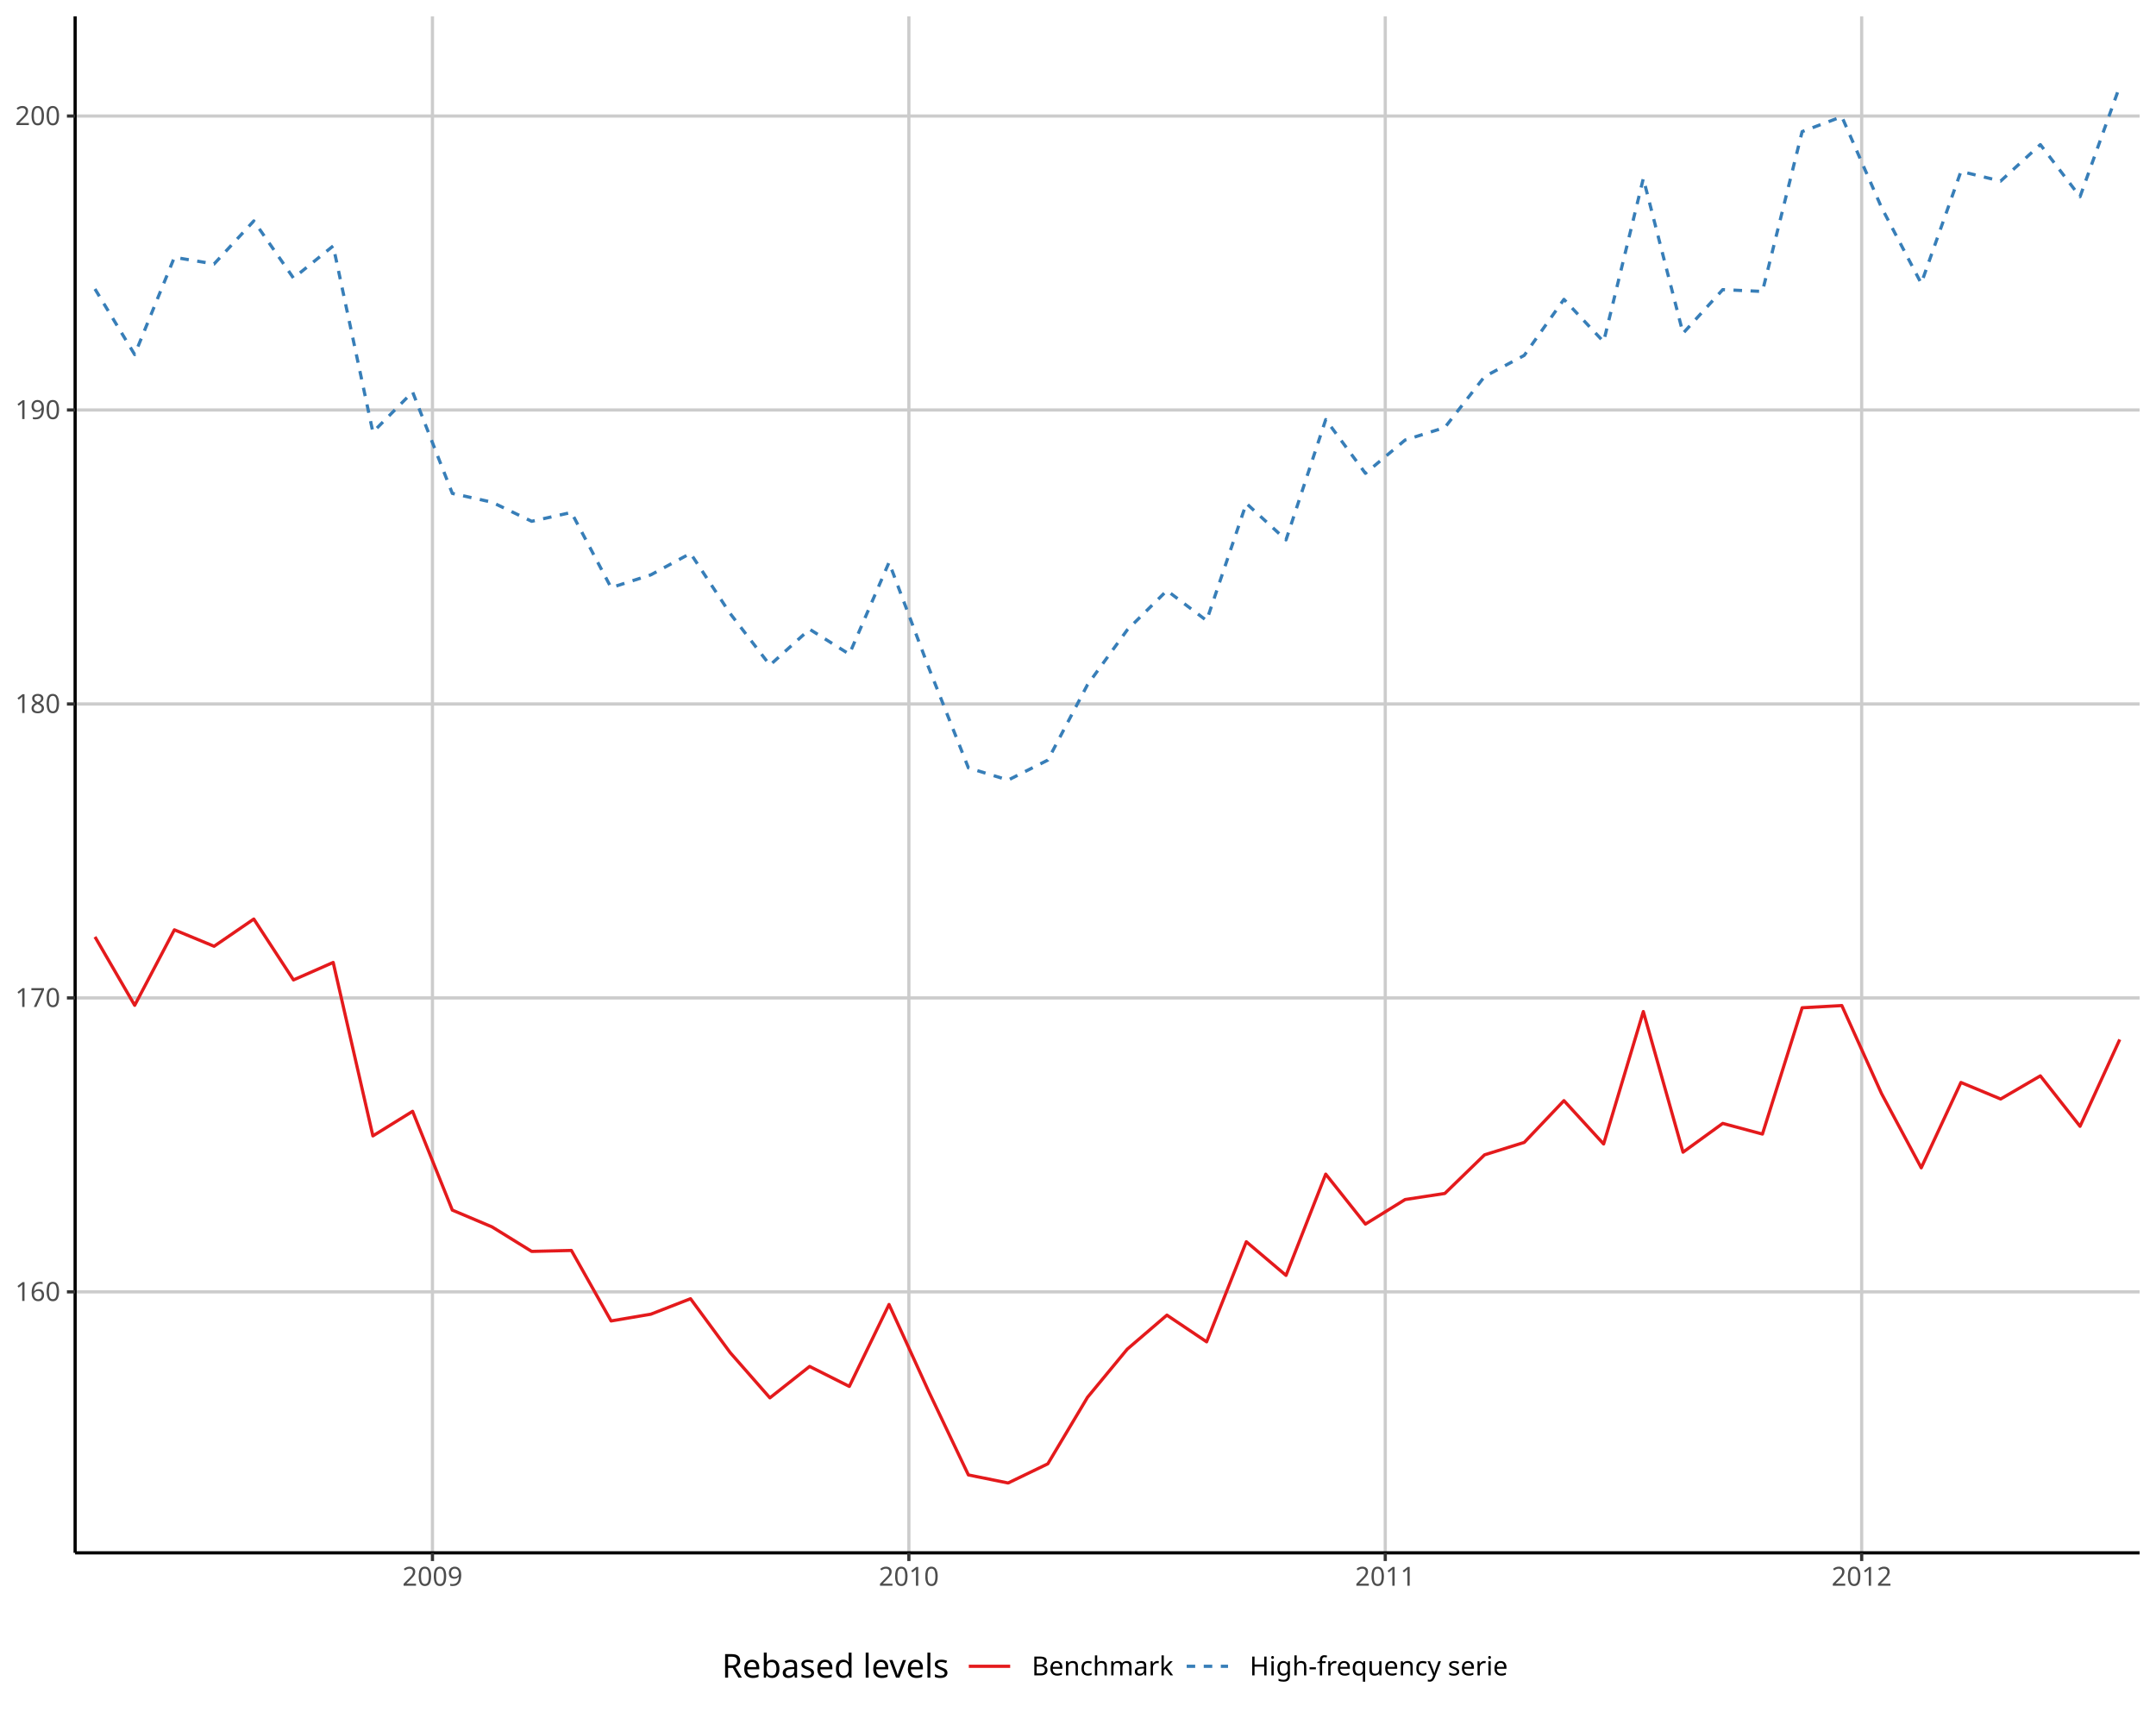
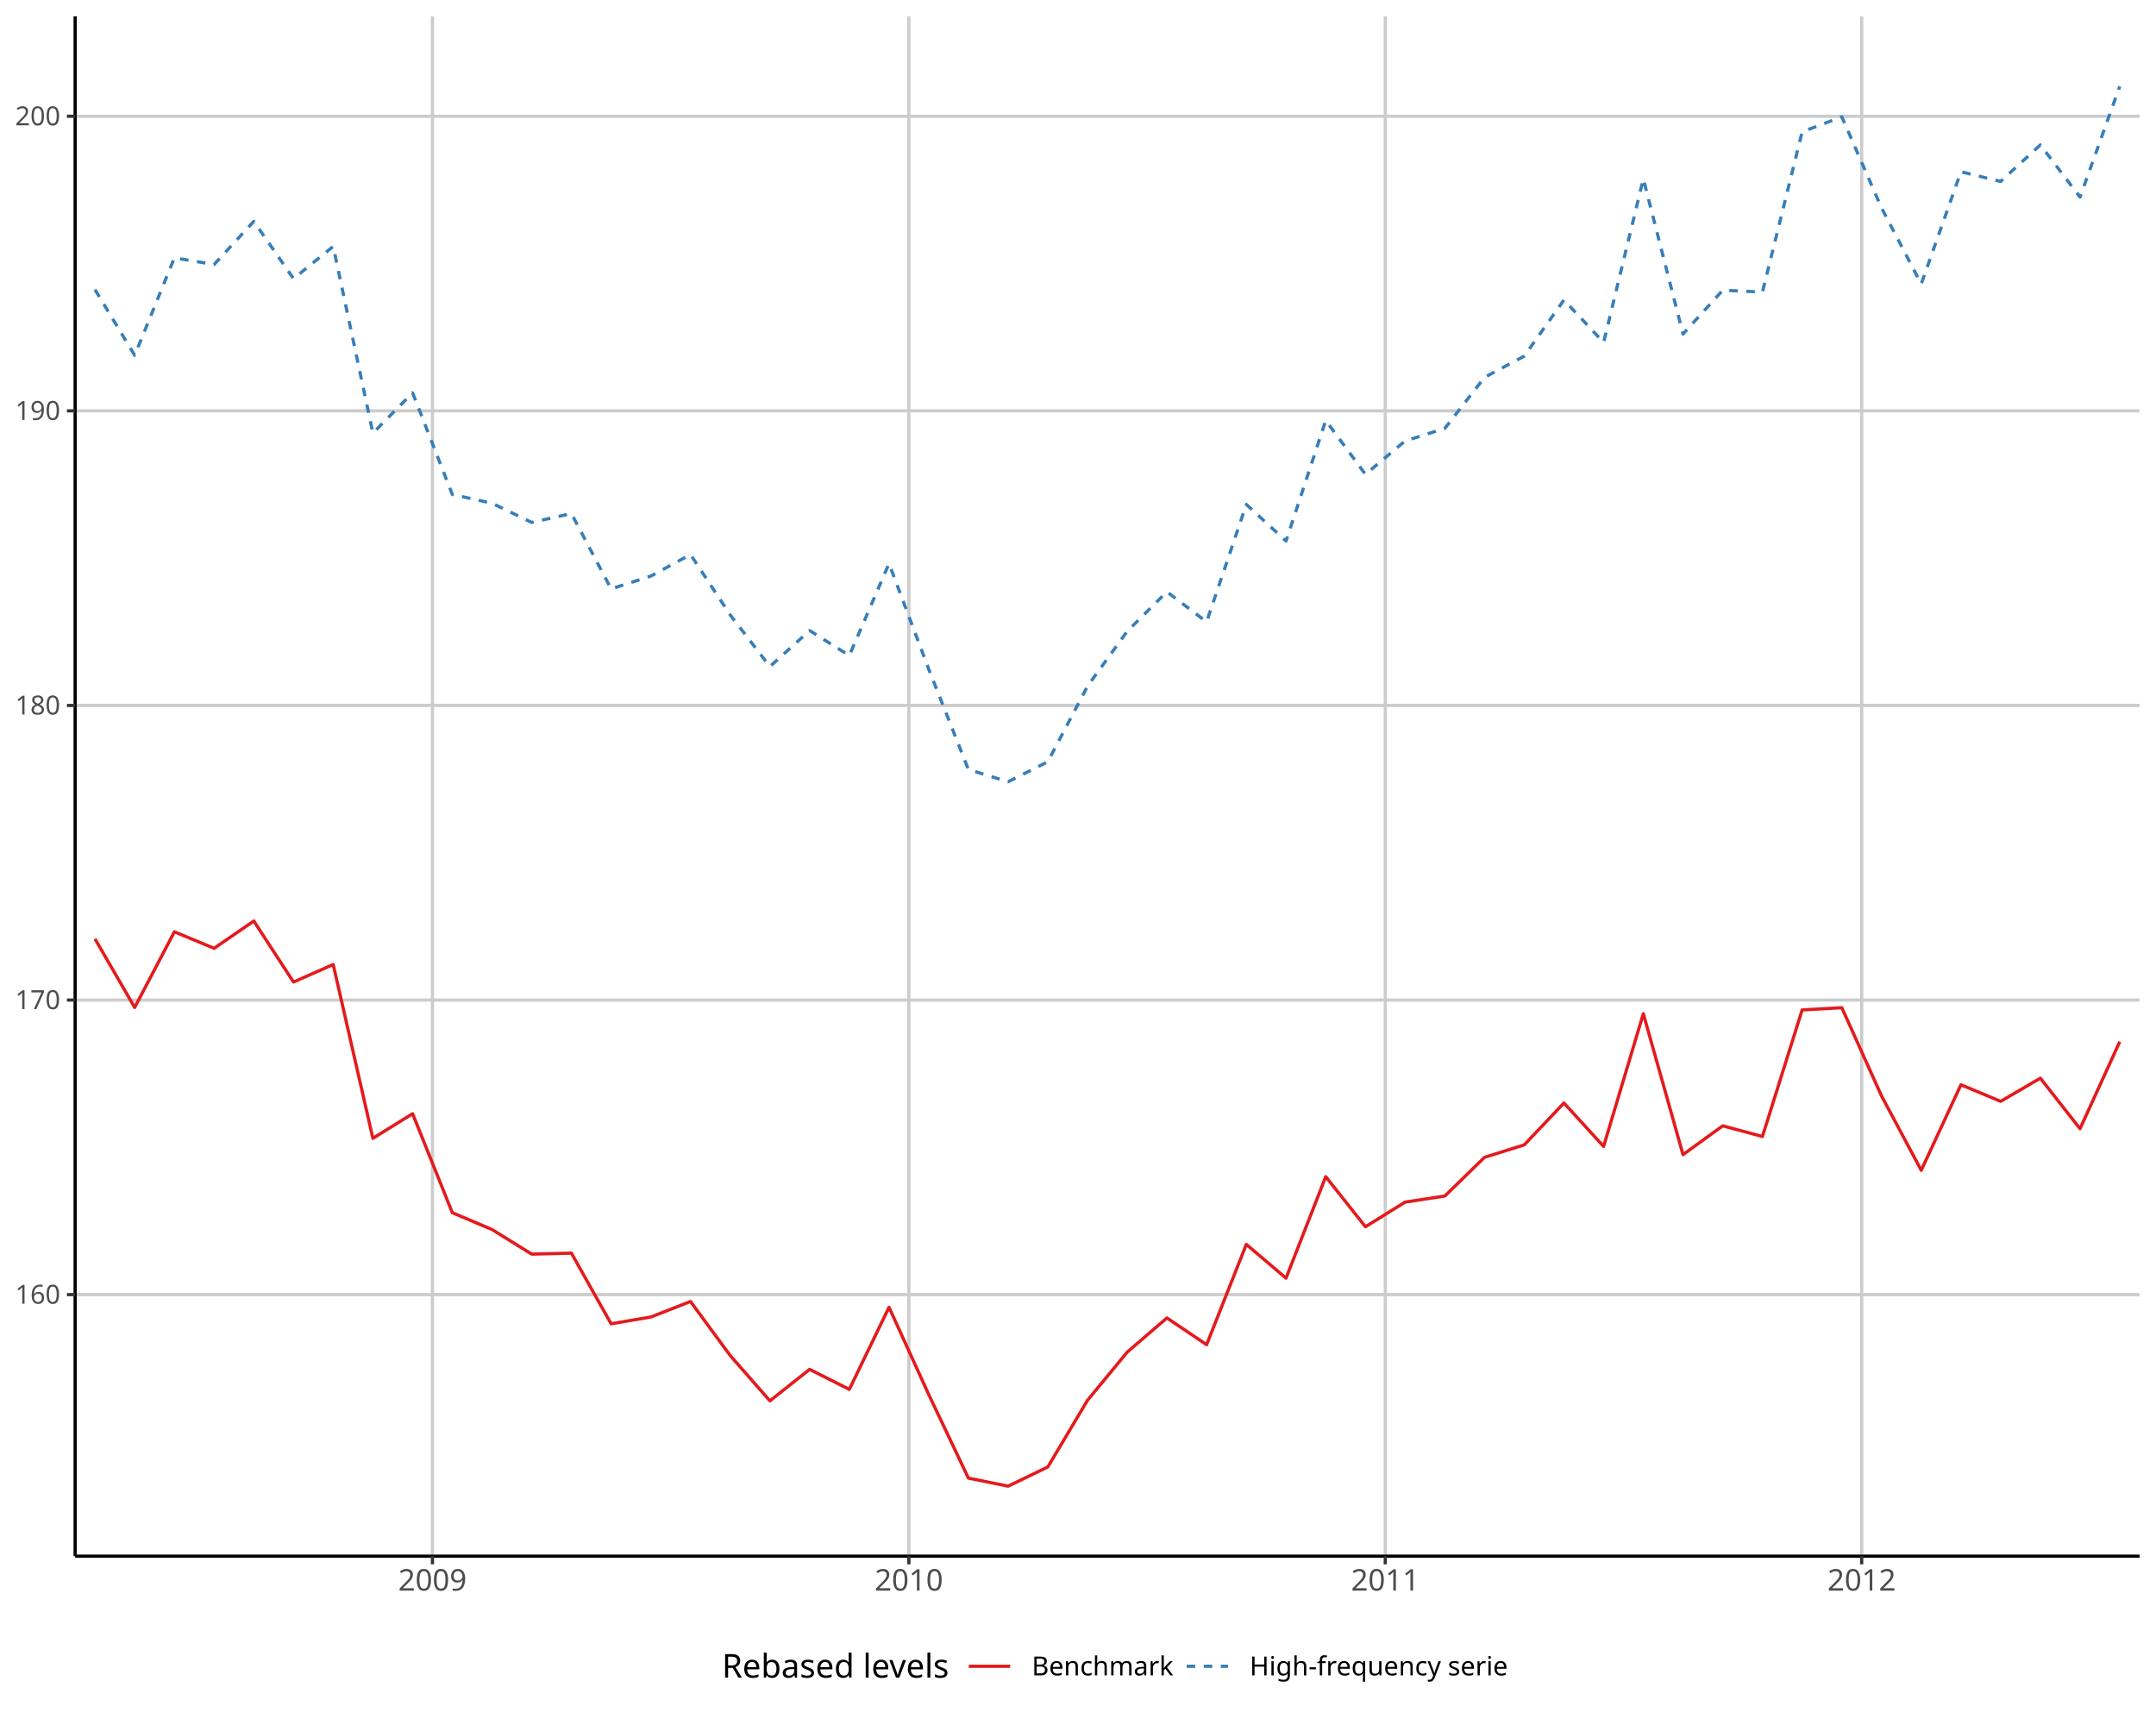
<svg xmlns="http://www.w3.org/2000/svg" class="svglite" data-engine-version="2.0" width="720.00pt" height="576.00pt" viewBox="0 0 720.00 576.00">
  <defs>
    <style type="text/css">
    .svglite line, .svglite polyline, .svglite polygon, .svglite path, .svglite rect, .svglite circle {
      fill: none;
      stroke: #000000;
      stroke-linecap: round;
      stroke-linejoin: round;
      stroke-miterlimit: 10.00;
    }
  </style>
  </defs>
  <rect width="100%" height="100%" style="stroke: none; fill: #FFFFFF;" />
  <defs>
    <clipPath id="cpMC4wMHw3MjAuMDB8MC4wMHw1NzYuMDA=">
      <rect x="0.00" y="0.00" width="720.00" height="576.00" />
    </clipPath>
  </defs>
  <g clip-path="url(#cpMC4wMHw3MjAuMDB8MC4wMHw1NzYuMDA=)">
    <rect x="0.00" y="0.00" width="720.00" height="576.00" style="stroke-width: 1.07; stroke: #FFFFFF; fill: #FFFFFF;" />
  </g>
  <defs>
-     <clipPath id="cpMjUuMDl8NzE0LjUyfDUuNDh8NTE4LjUx">
-       <rect x="25.09" y="5.48" width="689.43" height="513.03" />
+     <clipPath id="cpMjUuMDl8NzE0LjUyfDUuNDh8NTE5LjYz">
+       <rect x="25.09" y="5.48" width="689.43" height="514.15" />
    </clipPath>
  </defs>
-   <g clip-path="url(#cpMjUuMDl8NzE0LjUyfDUuNDh8NTE4LjUx)">
-     <rect x="25.09" y="5.48" width="689.43" height="513.03" style="stroke-width: 1.07; stroke: none; fill: #FFFFFF;" />
-     <polyline points="25.09,431.37 714.52,431.37 " style="stroke-width: 1.07; stroke: #CCCCCC; stroke-linecap: butt;" />
-     <polyline points="25.09,333.21 714.52,333.21 " style="stroke-width: 1.07; stroke: #CCCCCC; stroke-linecap: butt;" />
-     <polyline points="25.09,235.06 714.52,235.06 " style="stroke-width: 1.07; stroke: #CCCCCC; stroke-linecap: butt;" />
-     <polyline points="25.09,136.90 714.52,136.90 " style="stroke-width: 1.07; stroke: #CCCCCC; stroke-linecap: butt;" />
-     <polyline points="25.09,38.74 714.52,38.74 " style="stroke-width: 1.07; stroke: #CCCCCC; stroke-linecap: butt;" />
-     <polyline points="144.42,518.51 144.42,5.48 " style="stroke-width: 1.07; stroke: #CCCCCC; stroke-linecap: butt;" />
-     <polyline points="303.52,518.51 303.52,5.48 " style="stroke-width: 1.07; stroke: #CCCCCC; stroke-linecap: butt;" />
-     <polyline points="462.61,518.51 462.61,5.48 " style="stroke-width: 1.07; stroke: #CCCCCC; stroke-linecap: butt;" />
-     <polyline points="621.71,518.51 621.71,5.48 " style="stroke-width: 1.07; stroke: #CCCCCC; stroke-linecap: butt;" />
-     <polyline points="31.72,312.83 44.98,335.69 58.24,310.48 71.50,315.97 84.76,306.88 98.01,327.21 111.27,321.37 124.53,379.29 137.79,371.08 151.05,404.07 164.31,409.67 177.56,417.86 190.82,417.54 204.08,441.08 217.34,438.83 230.60,433.66 243.85,451.66 257.11,466.76 270.37,456.27 283.63,462.94 296.89,435.58 310.15,464.65 323.40,492.50 336.66,495.19 349.92,488.79 363.18,466.57 376.44,450.51 389.69,439.14 402.95,448.05 416.21,414.63 429.47,425.87 442.73,392.06 455.99,408.74 469.24,400.54 482.50,398.51 495.76,385.62 509.02,381.47 522.28,367.52 535.53,381.99 548.79,337.77 562.05,384.73 575.31,375.12 588.57,378.68 601.83,336.51 615.08,335.77 628.34,365.16 641.60,389.95 654.86,361.45 668.12,366.97 681.38,359.25 694.63,376.09 707.89,347.10 " style="stroke-width: 1.07; stroke: #E41A1C; stroke-linecap: butt;" />
-     <polyline points="31.72,96.50 44.98,118.40 58.24,85.92 71.50,88.14 84.76,73.77 98.01,92.86 111.27,82.12 124.53,144.31 137.79,130.89 151.05,164.75 164.31,167.69 177.56,174.07 190.82,171.11 204.08,196.22 217.34,191.95 230.60,184.77 243.85,204.88 257.11,222.10 270.37,210.11 283.63,218.44 296.89,187.80 310.15,222.96 323.40,256.40 336.66,260.48 349.92,253.81 363.18,228.63 376.44,210.34 389.69,197.19 402.95,207.22 416.21,168.08 429.47,180.28 442.73,140.10 455.99,158.05 469.24,146.93 482.50,142.75 495.76,125.75 509.02,118.67 522.28,99.96 535.53,114.11 548.79,59.60 562.05,111.30 575.31,96.71 588.57,97.32 601.83,43.94 615.08,38.95 628.34,69.28 641.60,94.63 654.86,57.24 668.12,60.46 681.38,48.29 694.63,65.68 707.89,28.80 " style="stroke-width: 1.07; stroke: #377EB8; stroke-dasharray: 2.85,2.85; stroke-linecap: butt;" />
+   <g clip-path="url(#cpMjUuMDl8NzE0LjUyfDUuNDh8NTE5LjYz)">
+     <rect x="25.09" y="5.48" width="689.43" height="514.15" style="stroke-width: 1.07; stroke: none; fill: #FFFFFF;" />
+     <polyline points="25.09,432.29 714.52,432.29 " style="stroke-width: 1.07; stroke: #CCCCCC; stroke-linecap: butt;" />
+     <polyline points="25.09,333.92 714.52,333.92 " style="stroke-width: 1.07; stroke: #CCCCCC; stroke-linecap: butt;" />
+     <polyline points="25.09,235.56 714.52,235.56 " style="stroke-width: 1.07; stroke: #CCCCCC; stroke-linecap: butt;" />
+     <polyline points="25.09,137.19 714.52,137.19 " style="stroke-width: 1.07; stroke: #CCCCCC; stroke-linecap: butt;" />
+     <polyline points="25.09,38.82 714.52,38.82 " style="stroke-width: 1.07; stroke: #CCCCCC; stroke-linecap: butt;" />
+     <polyline points="144.42,519.63 144.42,5.48 " style="stroke-width: 1.07; stroke: #CCCCCC; stroke-linecap: butt;" />
+     <polyline points="303.52,519.63 303.52,5.48 " style="stroke-width: 1.07; stroke: #CCCCCC; stroke-linecap: butt;" />
+     <polyline points="462.61,519.63 462.61,5.48 " style="stroke-width: 1.07; stroke: #CCCCCC; stroke-linecap: butt;" />
+     <polyline points="621.71,519.63 621.71,5.48 " style="stroke-width: 1.07; stroke: #CCCCCC; stroke-linecap: butt;" />
+     <polyline points="31.72,313.50 44.98,336.41 58.24,311.14 71.50,316.65 84.76,307.54 98.01,327.91 111.27,322.06 124.53,380.10 137.79,371.88 151.05,404.93 164.31,410.55 177.56,418.76 190.82,418.44 204.08,442.03 217.34,439.77 230.60,434.59 243.85,452.63 257.11,467.76 270.37,457.25 283.63,463.93 296.89,436.52 310.15,465.65 323.40,493.56 336.66,496.25 349.92,489.84 363.18,467.57 376.44,451.48 389.69,440.08 402.95,449.01 416.21,415.52 429.47,426.79 442.73,392.90 455.99,409.62 469.24,401.40 482.50,399.37 495.76,386.45 509.02,382.29 522.28,368.31 535.53,382.81 548.79,338.49 562.05,385.55 575.31,375.93 588.57,379.49 601.83,337.23 615.08,336.49 628.34,365.95 641.60,390.78 654.86,362.22 668.12,367.75 681.38,360.02 694.63,376.90 707.89,347.84 " style="stroke-width: 1.07; stroke: #E41A1C; stroke-linecap: butt;" />
+     <polyline points="31.72,96.70 44.98,118.64 58.24,86.10 71.50,88.32 84.76,73.92 98.01,93.05 111.27,82.29 124.53,144.61 137.79,131.16 151.05,165.10 164.31,168.04 177.56,174.44 190.82,171.48 204.08,196.63 217.34,192.36 230.60,185.16 243.85,205.32 257.11,222.58 270.37,210.55 283.63,218.90 296.89,188.19 310.15,223.44 323.40,256.94 336.66,261.04 349.92,254.35 363.18,229.12 376.44,210.79 389.69,197.61 402.95,207.66 416.21,168.44 429.47,180.66 442.73,140.40 455.99,158.39 469.24,147.24 482.50,143.04 495.76,126.01 509.02,118.91 522.28,100.17 535.53,114.35 548.79,59.72 562.05,111.53 575.31,96.91 588.57,97.52 601.83,44.02 615.08,39.02 628.34,69.42 641.60,94.82 654.86,57.35 668.12,60.58 681.38,48.38 694.63,65.81 707.89,28.85 " style="stroke-width: 1.07; stroke: #377EB8; stroke-dasharray: 2.85,2.85; stroke-linecap: butt;" />
  </g>
  <g clip-path="url(#cpMC4wMHw3MjAuMDB8MC4wMHw1NzYuMDA=)">
-     <polyline points="25.09,518.51 25.09,5.48 " style="stroke-width: 1.07; stroke-linecap: butt;" />
-     <text x="20.16" y="434.40" text-anchor="end" style="font-size: 8.80px; fill: #4D4D4D; font-family: sans;" textLength="14.68px" lengthAdjust="spacingAndGlyphs">160</text>
-     <text x="20.16" y="336.24" text-anchor="end" style="font-size: 8.80px; fill: #4D4D4D; font-family: sans;" textLength="14.68px" lengthAdjust="spacingAndGlyphs">170</text>
-     <text x="20.16" y="238.08" text-anchor="end" style="font-size: 8.80px; fill: #4D4D4D; font-family: sans;" textLength="14.68px" lengthAdjust="spacingAndGlyphs">180</text>
-     <text x="20.16" y="139.93" text-anchor="end" style="font-size: 8.80px; fill: #4D4D4D; font-family: sans;" textLength="14.68px" lengthAdjust="spacingAndGlyphs">190</text>
-     <text x="20.16" y="41.77" text-anchor="end" style="font-size: 8.80px; fill: #4D4D4D; font-family: sans;" textLength="14.68px" lengthAdjust="spacingAndGlyphs">200</text>
-     <polyline points="22.35,431.37 25.09,431.37 " style="stroke-width: 1.07; stroke: #333333; stroke-linecap: butt;" />
-     <polyline points="22.35,333.21 25.09,333.21 " style="stroke-width: 1.07; stroke: #333333; stroke-linecap: butt;" />
-     <polyline points="22.35,235.06 25.09,235.06 " style="stroke-width: 1.07; stroke: #333333; stroke-linecap: butt;" />
-     <polyline points="22.35,136.90 25.09,136.90 " style="stroke-width: 1.07; stroke: #333333; stroke-linecap: butt;" />
-     <polyline points="22.35,38.74 25.09,38.74 " style="stroke-width: 1.07; stroke: #333333; stroke-linecap: butt;" />
-     <polyline points="25.09,518.51 714.52,518.51 " style="stroke-width: 1.07; stroke-linecap: butt;" />
-     <polyline points="144.42,521.25 144.42,518.51 " style="stroke-width: 1.07; stroke: #333333; stroke-linecap: butt;" />
-     <polyline points="303.52,521.25 303.52,518.51 " style="stroke-width: 1.07; stroke: #333333; stroke-linecap: butt;" />
-     <polyline points="462.61,521.25 462.61,518.51 " style="stroke-width: 1.07; stroke: #333333; stroke-linecap: butt;" />
-     <polyline points="621.71,521.25 621.71,518.51 " style="stroke-width: 1.07; stroke: #333333; stroke-linecap: butt;" />
-     <text x="144.42" y="529.50" text-anchor="middle" style="font-size: 8.80px; fill: #4D4D4D; font-family: sans;" textLength="19.58px" lengthAdjust="spacingAndGlyphs">2009</text>
-     <text x="303.52" y="529.50" text-anchor="middle" style="font-size: 8.80px; fill: #4D4D4D; font-family: sans;" textLength="19.58px" lengthAdjust="spacingAndGlyphs">2010</text>
-     <text x="462.61" y="529.50" text-anchor="middle" style="font-size: 8.80px; fill: #4D4D4D; font-family: sans;" textLength="19.58px" lengthAdjust="spacingAndGlyphs">2011</text>
-     <text x="621.71" y="529.50" text-anchor="middle" style="font-size: 8.80px; fill: #4D4D4D; font-family: sans;" textLength="19.58px" lengthAdjust="spacingAndGlyphs">2012</text>
+     <polyline points="25.09,519.63 25.09,5.48 " style="stroke-width: 1.07; stroke-linecap: butt;" />
+     <text x="20.16" y="435.32" text-anchor="end" style="font-size: 8.80px; fill: #4D4D4D; font-family: sans;" textLength="14.68px" lengthAdjust="spacingAndGlyphs">160</text>
+     <text x="20.16" y="336.95" text-anchor="end" style="font-size: 8.80px; fill: #4D4D4D; font-family: sans;" textLength="14.68px" lengthAdjust="spacingAndGlyphs">170</text>
+     <text x="20.16" y="238.58" text-anchor="end" style="font-size: 8.80px; fill: #4D4D4D; font-family: sans;" textLength="14.68px" lengthAdjust="spacingAndGlyphs">180</text>
+     <text x="20.16" y="140.21" text-anchor="end" style="font-size: 8.80px; fill: #4D4D4D; font-family: sans;" textLength="14.68px" lengthAdjust="spacingAndGlyphs">190</text>
+     <text x="20.16" y="41.84" text-anchor="end" style="font-size: 8.80px; fill: #4D4D4D; font-family: sans;" textLength="14.68px" lengthAdjust="spacingAndGlyphs">200</text>
+     <polyline points="22.35,432.29 25.09,432.29 " style="stroke-width: 1.07; stroke: #333333; stroke-linecap: butt;" />
+     <polyline points="22.35,333.92 25.09,333.92 " style="stroke-width: 1.07; stroke: #333333; stroke-linecap: butt;" />
+     <polyline points="22.35,235.56 25.09,235.56 " style="stroke-width: 1.07; stroke: #333333; stroke-linecap: butt;" />
+     <polyline points="22.35,137.19 25.09,137.19 " style="stroke-width: 1.07; stroke: #333333; stroke-linecap: butt;" />
+     <polyline points="22.35,38.82 25.09,38.82 " style="stroke-width: 1.07; stroke: #333333; stroke-linecap: butt;" />
+     <polyline points="25.09,519.63 714.52,519.63 " style="stroke-width: 1.07; stroke-linecap: butt;" />
+     <polyline points="144.42,522.36 144.42,519.63 " style="stroke-width: 1.07; stroke: #333333; stroke-linecap: butt;" />
+     <polyline points="303.52,522.36 303.52,519.63 " style="stroke-width: 1.07; stroke: #333333; stroke-linecap: butt;" />
+     <polyline points="462.61,522.36 462.61,519.63 " style="stroke-width: 1.07; stroke: #333333; stroke-linecap: butt;" />
+     <polyline points="621.71,522.36 621.71,519.63 " style="stroke-width: 1.07; stroke: #333333; stroke-linecap: butt;" />
+     <text x="144.42" y="531.12" text-anchor="middle" style="font-size: 10.00px; fill: #4D4D4D; font-family: sans;" textLength="22.25px" lengthAdjust="spacingAndGlyphs">2009</text>
+     <text x="303.52" y="531.12" text-anchor="middle" style="font-size: 10.00px; fill: #4D4D4D; font-family: sans;" textLength="22.25px" lengthAdjust="spacingAndGlyphs">2010</text>
+     <text x="462.61" y="531.12" text-anchor="middle" style="font-size: 10.00px; fill: #4D4D4D; font-family: sans;" textLength="22.25px" lengthAdjust="spacingAndGlyphs">2011</text>
+     <text x="621.71" y="531.12" text-anchor="middle" style="font-size: 10.00px; fill: #4D4D4D; font-family: sans;" textLength="22.25px" lengthAdjust="spacingAndGlyphs">2012</text>
    <rect x="235.61" y="542.28" width="268.39" height="28.24" style="stroke-width: 1.07; stroke: none; fill: #FFFFFF;" />
    <text x="241.09" y="560.19" style="font-size: 11.00px; font-family: sans;" textLength="75.23px" lengthAdjust="spacingAndGlyphs">Rebased levels</text>
    <line x1="323.53" y1="556.40" x2="337.35" y2="556.40" style="stroke-width: 1.07; stroke: #E41A1C; stroke-linecap: butt;" />
    <line x1="396.29" y1="556.40" x2="410.11" y2="556.40" style="stroke-width: 1.07; stroke: #377EB8; stroke-dasharray: 2.85,2.85; stroke-linecap: butt;" />
    <text x="344.56" y="559.43" style="font-size: 8.80px; font-family: sans;" textLength="44.52px" lengthAdjust="spacingAndGlyphs">Benchmark</text>
    <text x="417.32" y="559.43" style="font-size: 8.80px; font-family: sans;" textLength="81.21px" lengthAdjust="spacingAndGlyphs">High-frequency serie</text>
  </g>
</svg>
